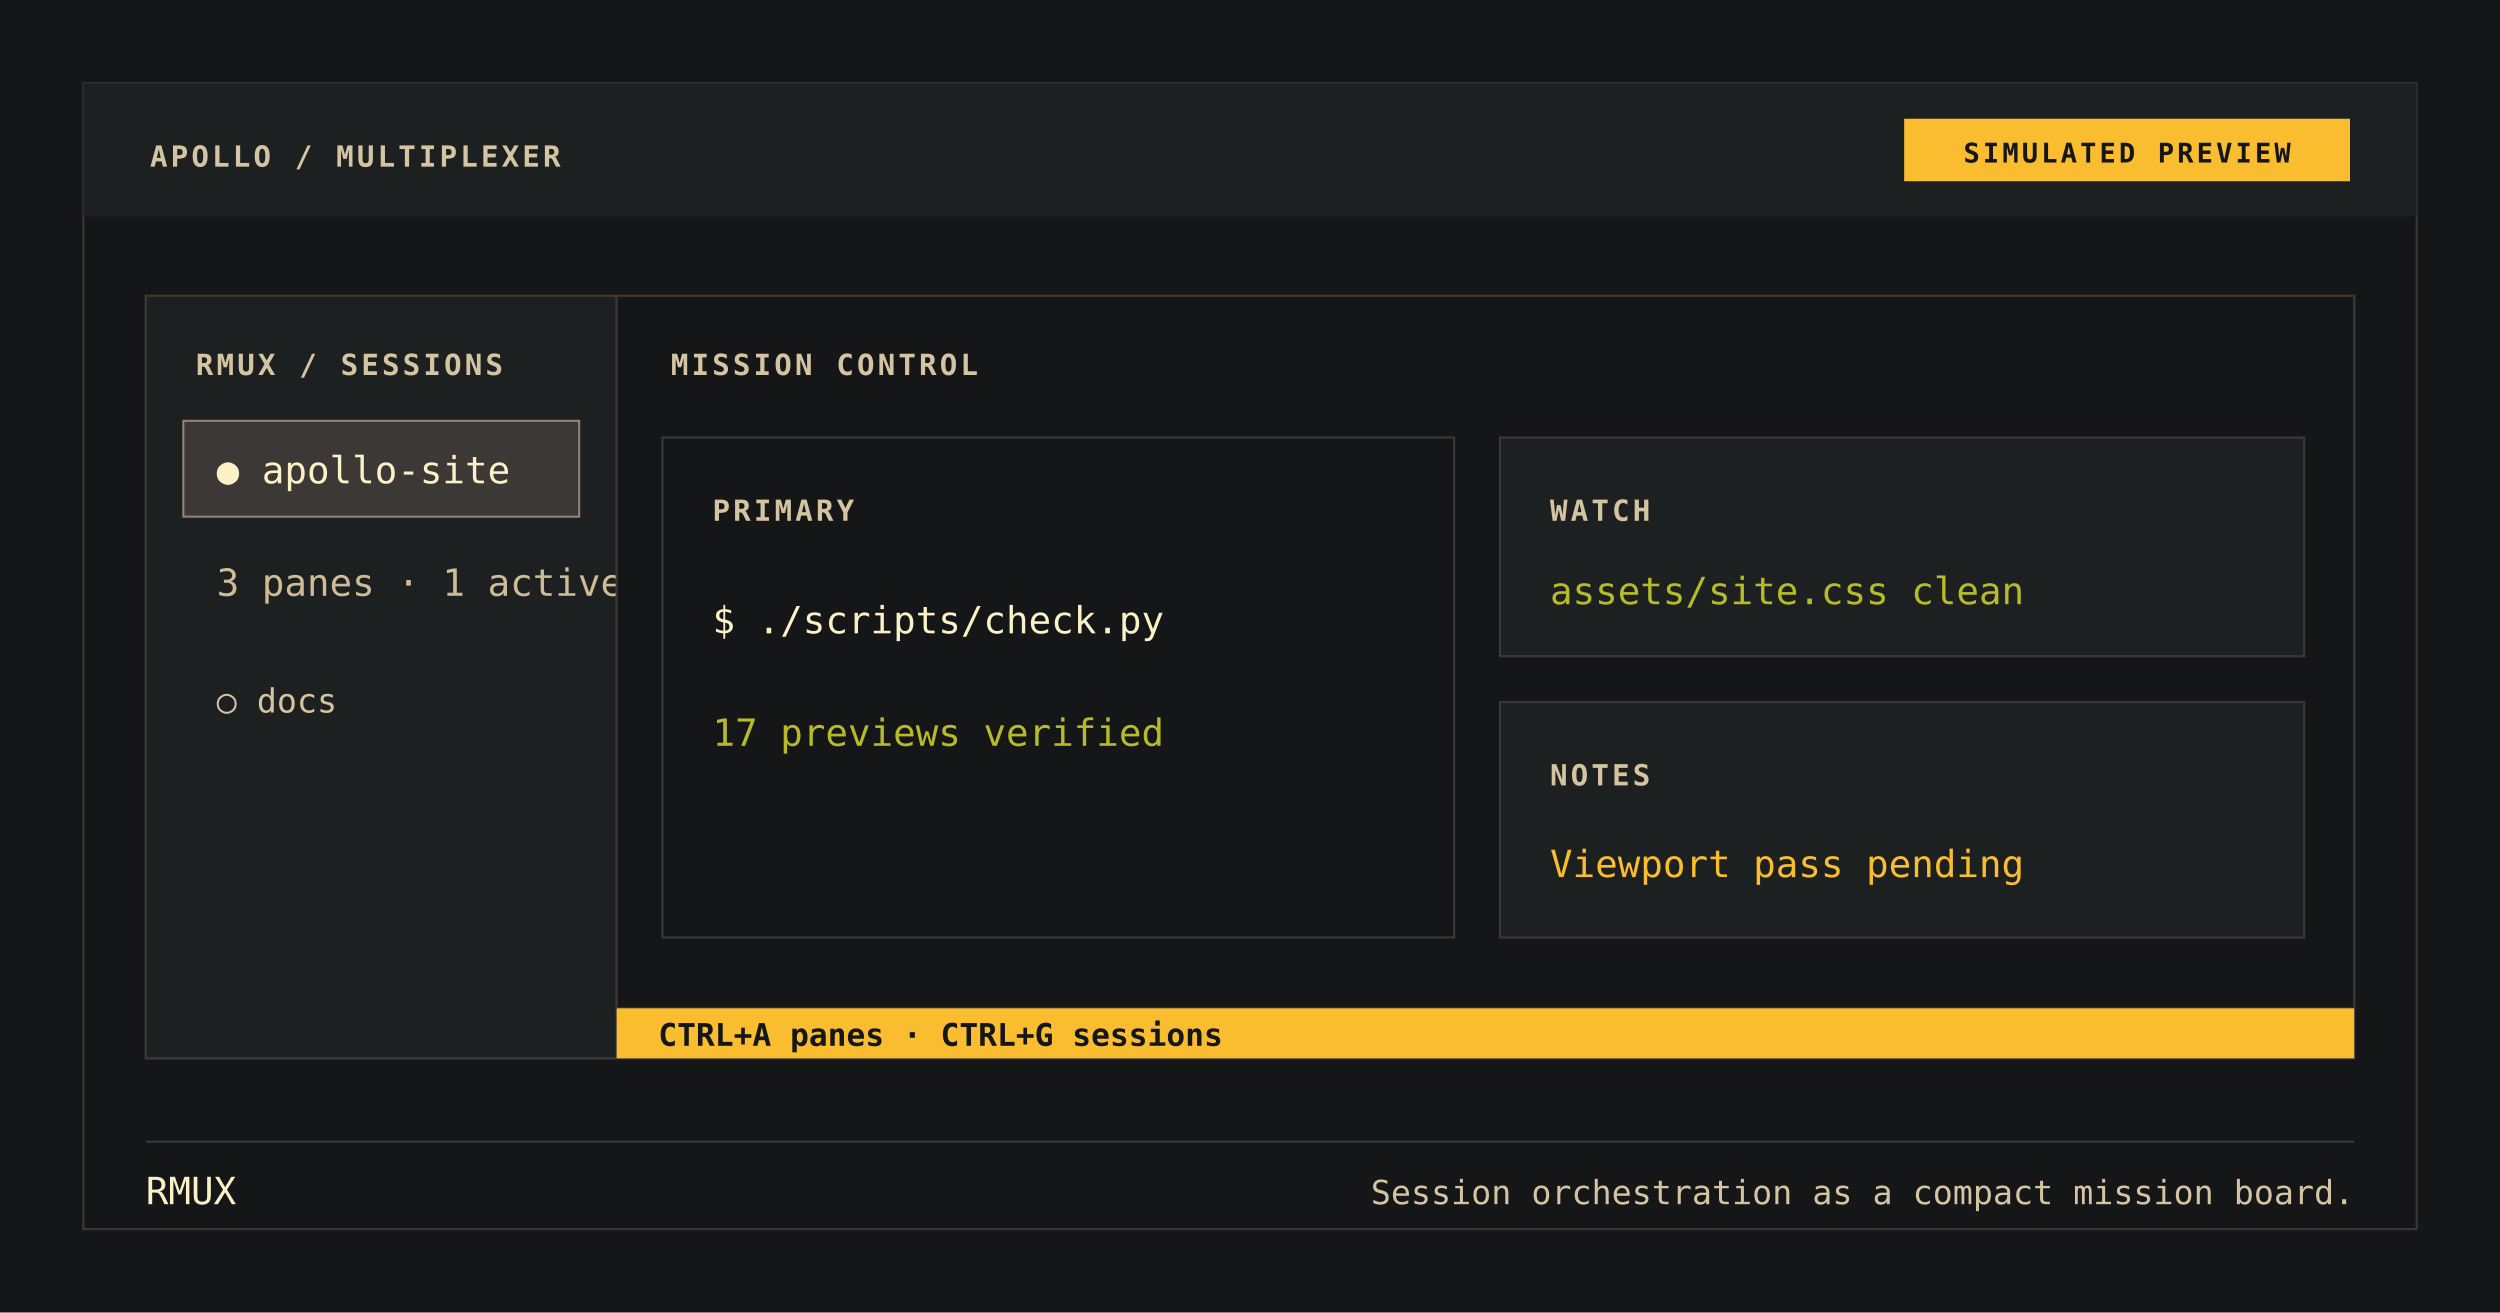
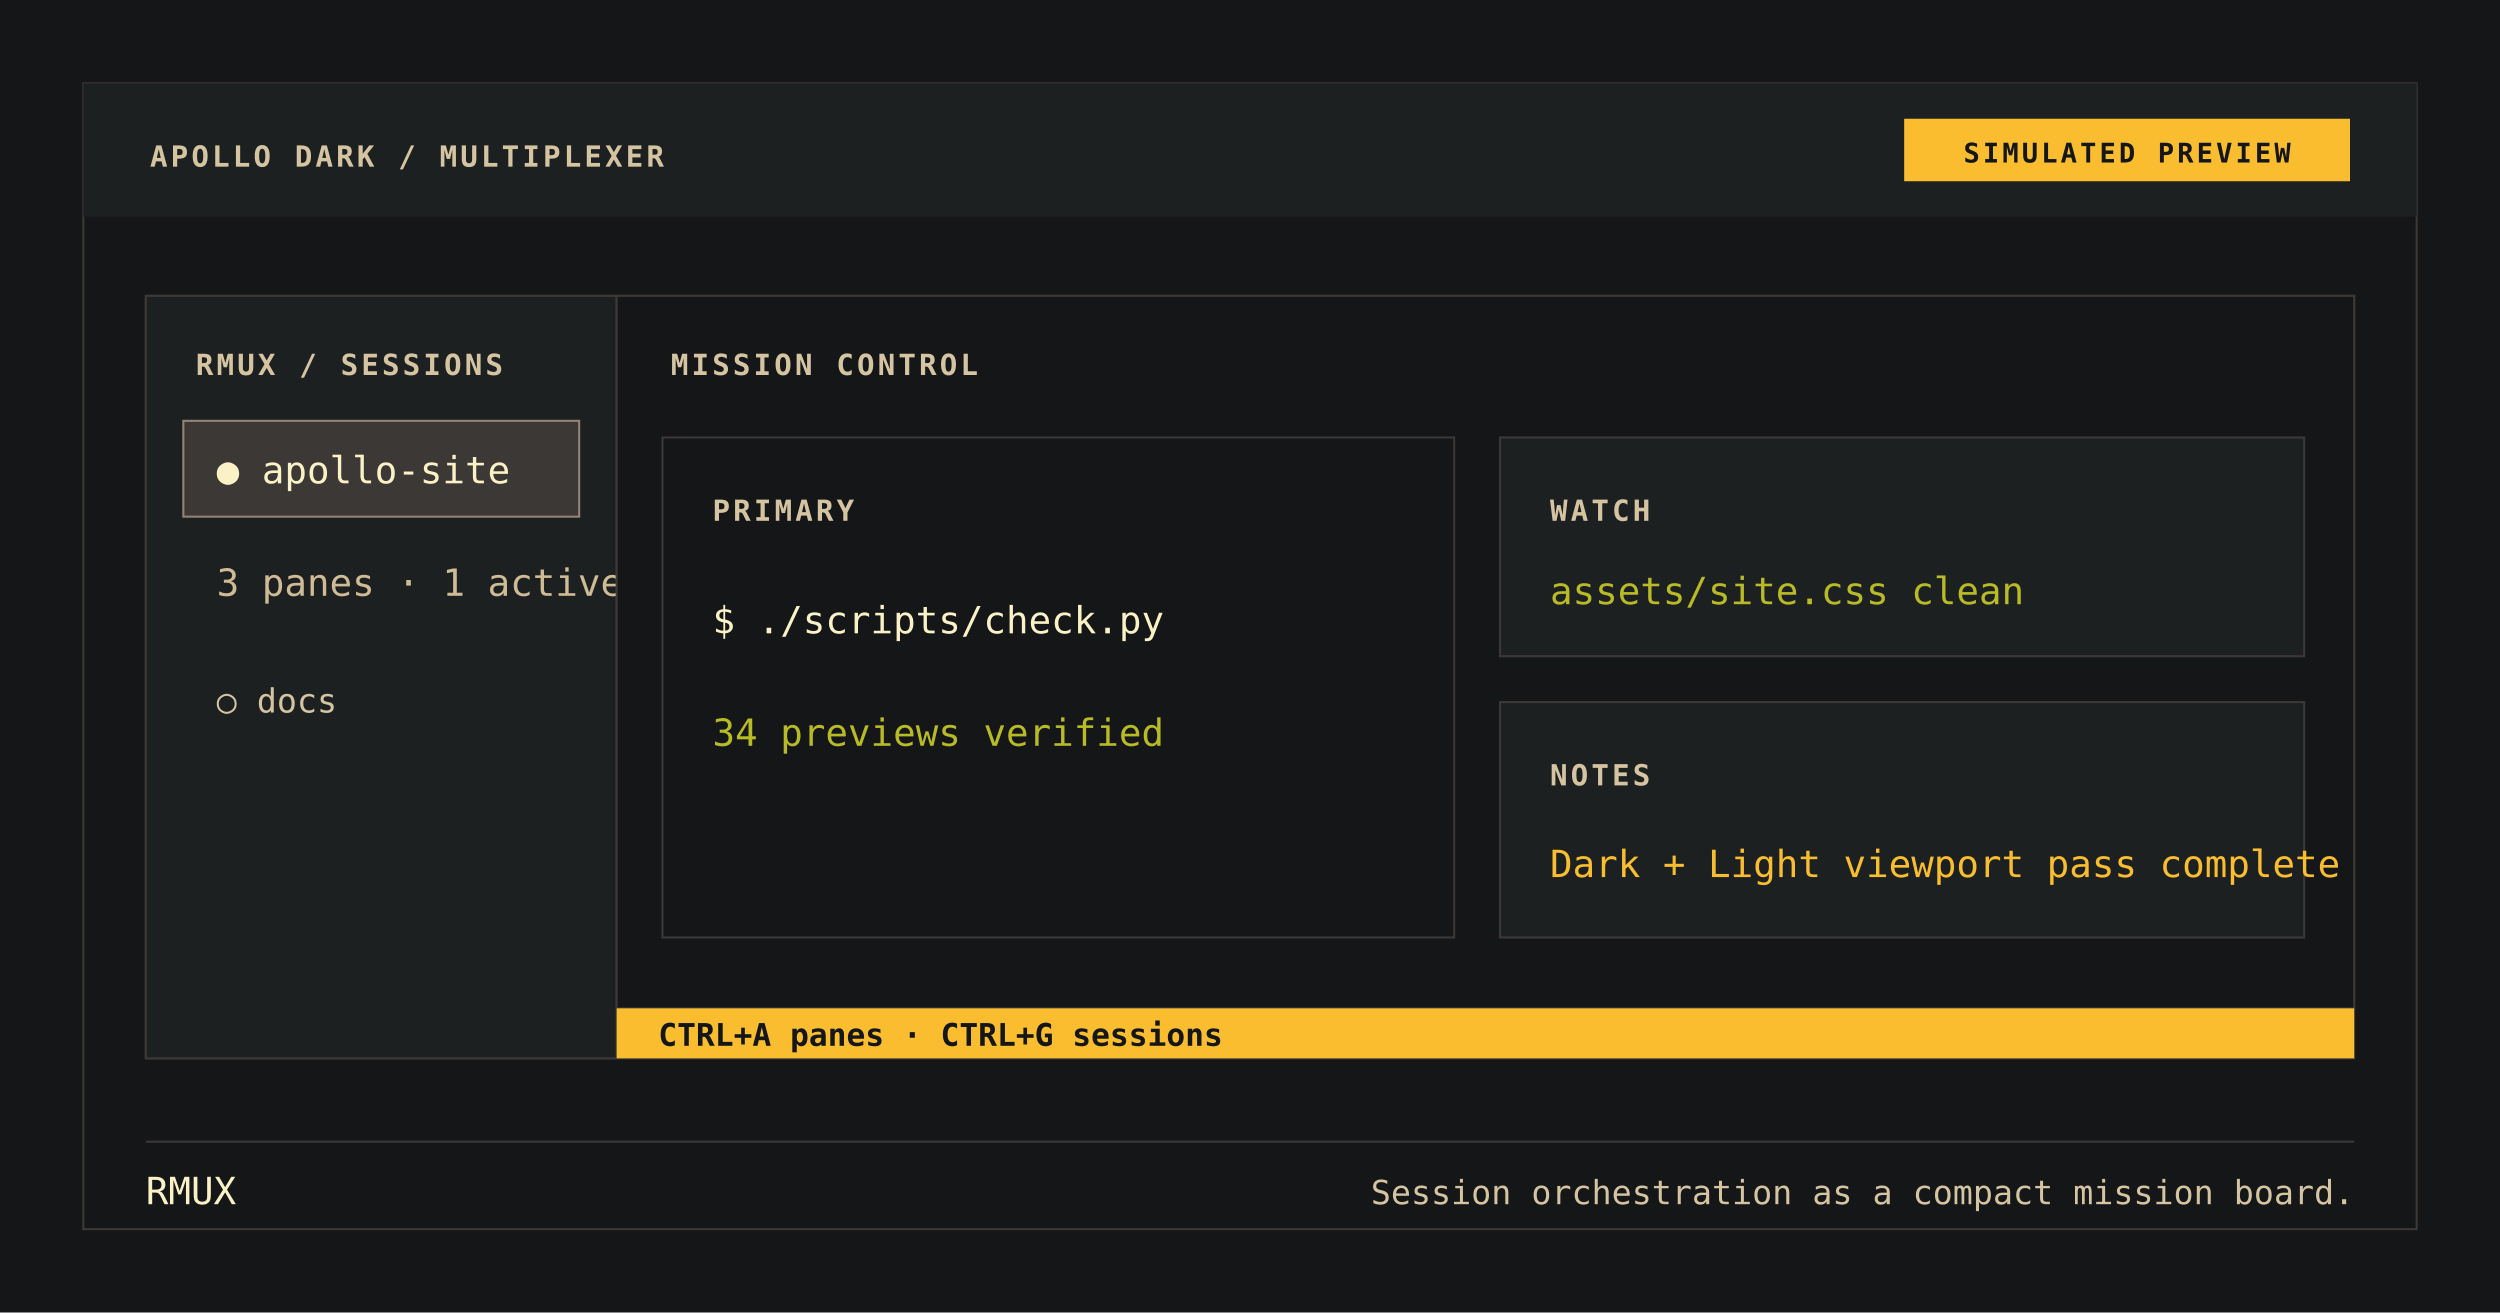
<svg xmlns="http://www.w3.org/2000/svg" width="1200" height="630" viewBox="0 0 1200 630" role="img" aria-labelledby="title desc">
  <style>.canvas{fill:#141617}.frame,.panel{fill:#141617;stroke:#3c3836;stroke-width:1}.raised,.toolbar{fill:#1d2021;stroke:#3c3836;stroke-width:1}.body,.bright,.dim,.label,.accent,.success,.info,.line-number,.canvas-text,.stamp,.title-small{font-family:ui-monospace,SFMono-Regular,Menlo,Consolas,monospace}.body{fill:#cfbc97;font-size:18px}.bright{fill:#fbf1c7;font-size:18px}.dim{fill:#d5c4a1;font-size:16px}.label{fill:#d5c4a1;font-size:14px;font-weight:700;letter-spacing:1.5px}.stamp{fill:#141617;font-size:13px;font-weight:700;letter-spacing:1.5px}.accent{fill:#fabd2f;font-size:18px}.success{fill:#b8bb26;font-size:18px}.info{fill:#83a598;font-size:18px}.line-number{fill:#928374;font-size:15px}.canvas-text{fill:#141617;font-size:15px;font-weight:700}.title-small{fill:#fbf1c7;font-size:24px;font-weight:700}.rule{stroke:#3c3836;stroke-width:1}.signal{stroke:#928374;stroke-width:2}.node{fill:#928374}.live,.focus{fill:#fabd2f}.info-box{fill:#83a598}.success-box{fill:#b8bb26}.status{fill:#fabd2f}.selected{fill:#3c3836;stroke:#928374;stroke-width:1}.swatch-canvas{fill:#141617;stroke:#3c3836}.swatch-surface{fill:#1d2021;stroke:#3c3836}</style>
  <rect width="1200" height="630" class="canvas" />
  <rect x="40" y="40" width="1120" height="550" class="frame" />
  <rect x="40" y="40" width="1120" height="64" fill="#1d2021" />
  <rect x="914" y="57" width="214" height="30" fill="#fabd2f" />
-   <text x="72" y="80" class="label" text-anchor="start">APOLLO / MULTIPLEXER</text>
+   <text x="72" y="80" class="label" text-anchor="start">APOLLO DARK / MULTIPLEXER</text>
  <text x="1021" y="78" class="stamp" text-anchor="middle">SIMULATED PREVIEW</text>
  <g class="layout layout-mission-board">
    <rect x="70" y="142" width="1060" height="366" class="panel" />
    <rect x="70" y="142" width="226" height="366" class="raised" />
    <text x="94" y="180" class="label" text-anchor="start">RMUX / SESSIONS</text>
    <rect x="88" y="202" width="190" height="46" class="selected" />
    <text x="104" y="232" class="bright" text-anchor="start">● apollo-site</text>
    <text x="104" y="286" class="body" text-anchor="start">3 panes · 1 active</text>
    <text x="104" y="342" class="dim" text-anchor="start">○ docs</text>
    <rect x="296" y="142" width="834" height="342" class="panel" />
    <text x="322" y="180" class="label" text-anchor="start">MISSION CONTROL</text>
    <rect x="318" y="210" width="380" height="240" class="panel" />
    <rect x="720" y="210" width="386" height="105" class="raised" />
    <rect x="720" y="337" width="386" height="113" class="raised" />
    <text x="342" y="250" class="label" text-anchor="start">PRIMARY</text>
    <text x="342" y="304" class="bright" text-anchor="start">$ ./scripts/check.py</text>
-     <text x="342" y="358" class="success" text-anchor="start">17 previews verified</text>
+     <text x="342" y="358" class="success" text-anchor="start">34 previews verified</text>
    <text x="744" y="250" class="label" text-anchor="start">WATCH</text>
    <text x="744" y="290" class="success" text-anchor="start">assets/site.css clean</text>
    <text x="744" y="377" class="label" text-anchor="start">NOTES</text>
-     <text x="744" y="421" class="accent" text-anchor="start">Viewport pass pending</text>
+     <text x="744" y="421" class="accent" text-anchor="start">Dark + Light viewport pass complete</text>
    <rect x="296" y="484" width="834" height="24" class="status" />
    <text x="316" y="502" class="canvas-text" text-anchor="start">CTRL+A panes · CTRL+G sessions</text>
  </g>
  <line x1="70" y1="548" x2="1130" y2="548" class="rule" />
  <text x="70" y="578" class="bright" text-anchor="start">RMUX</text>
  <text x="1130" y="578" class="dim" text-anchor="end">Session orchestration as a compact mission board.</text>
</svg>
